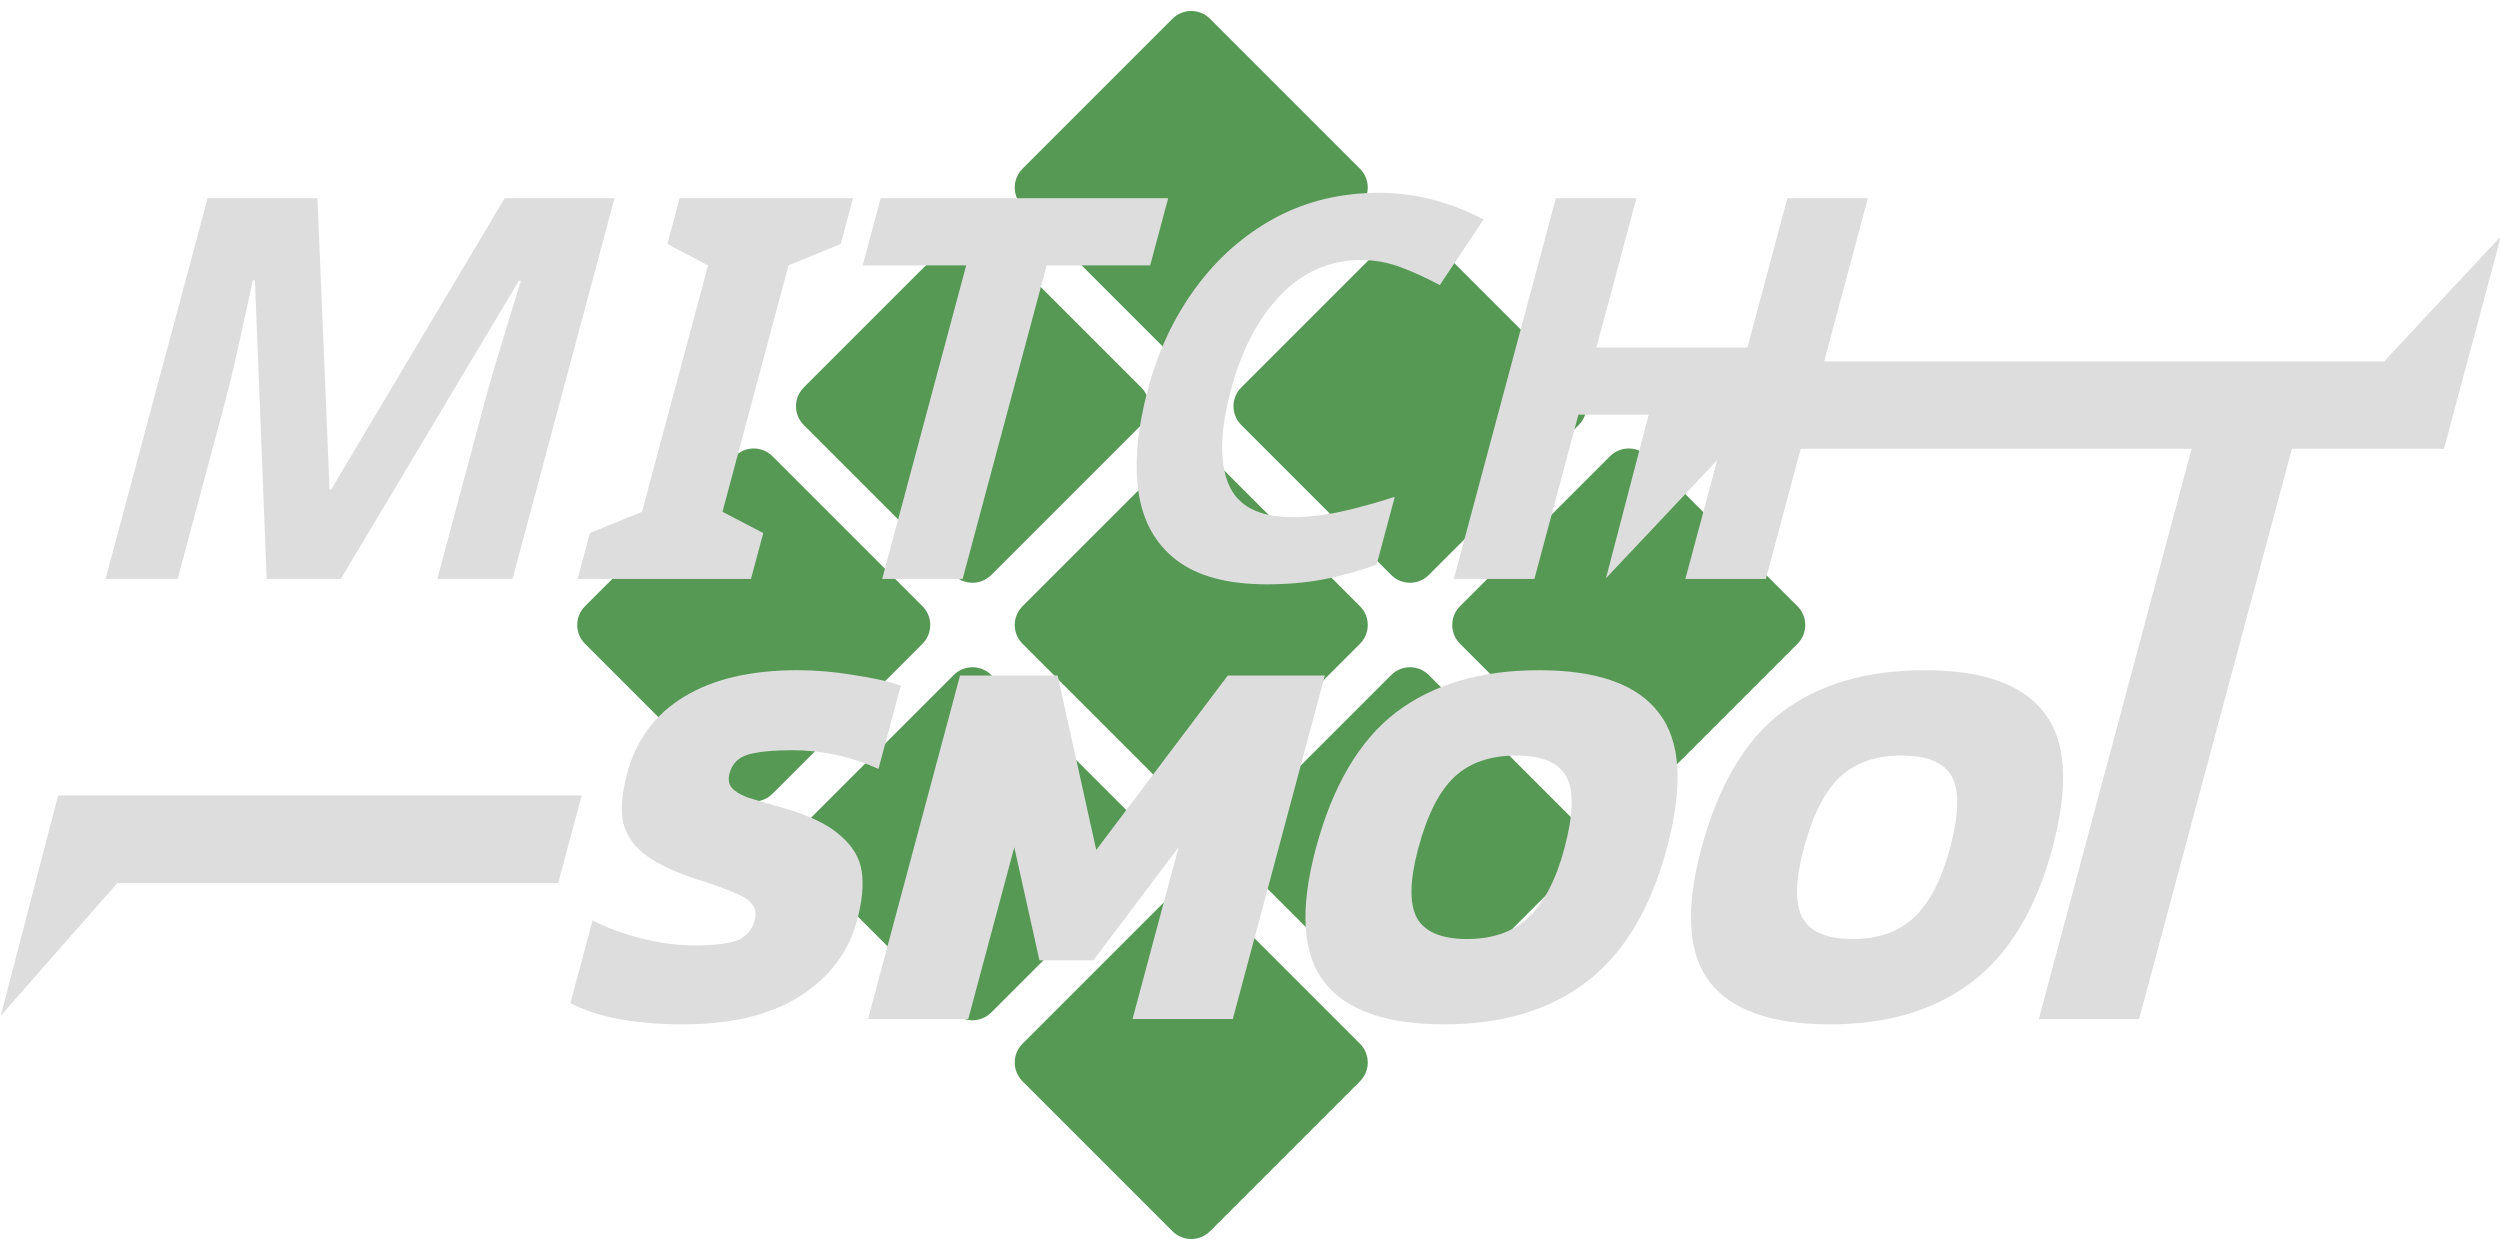
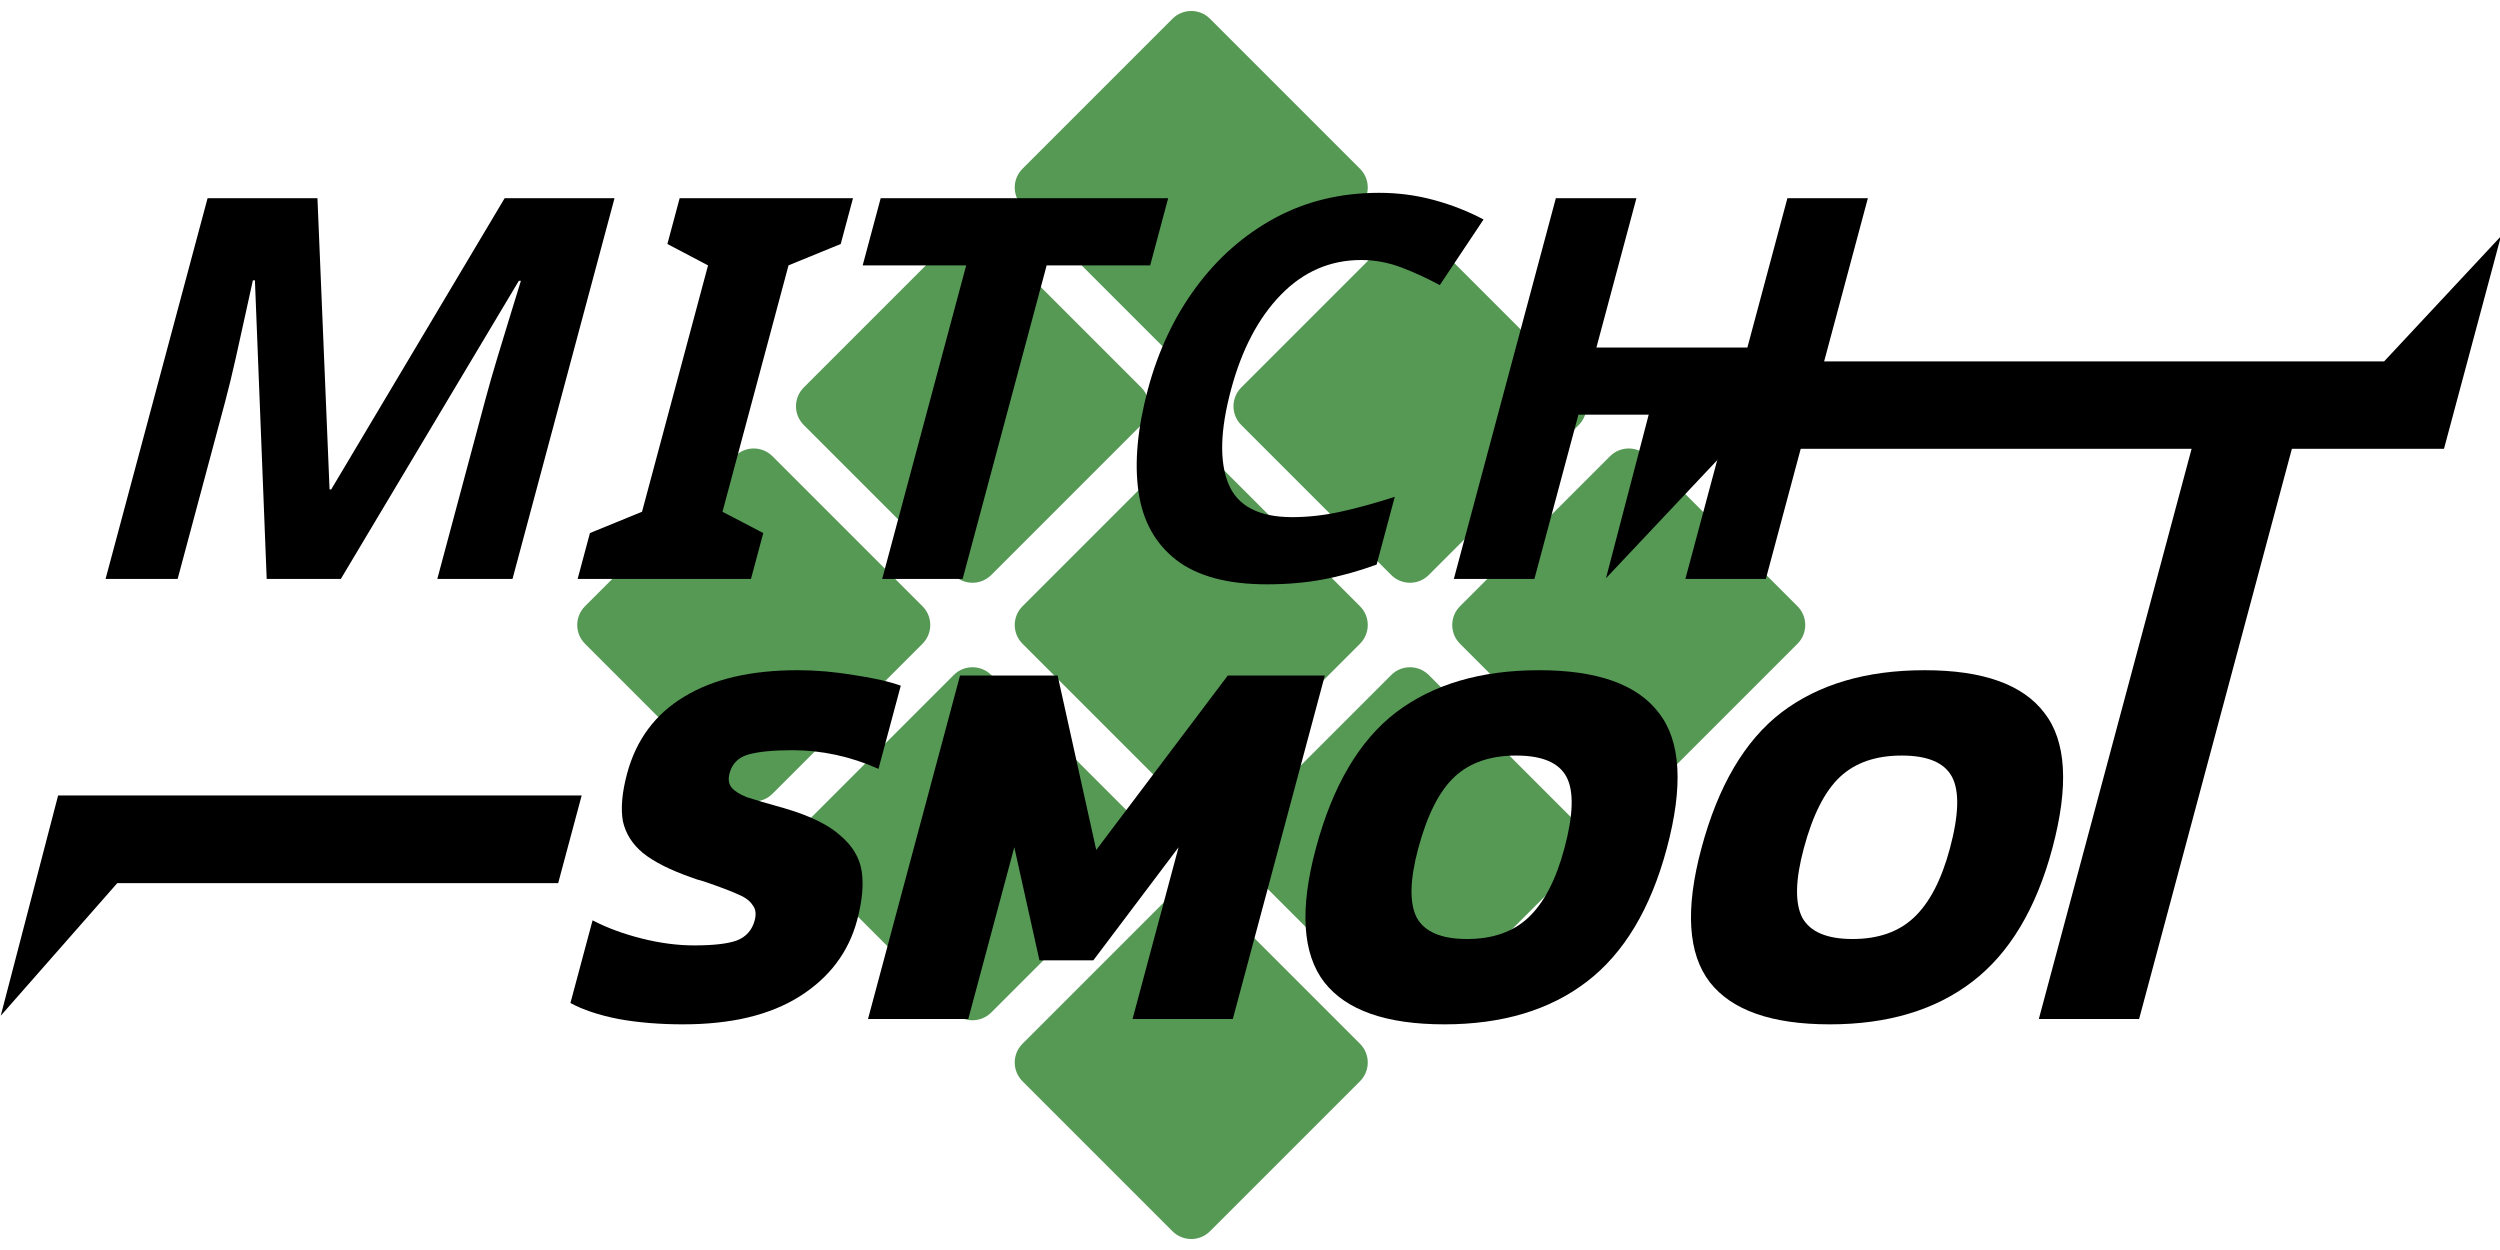
<svg xmlns="http://www.w3.org/2000/svg" width="400" height="200" viewBox="0 0 400 200" version="1.1" class="svg288">
  <defs class="defs285" />
  <g fill="#595" class="layer1">
    <rect class="rect1333-15" width="42.426" height="42.426" x="233.769" y="-35.779" rx="4.243" ry="4.243" transform="rotate(45)" />
    <rect class="rect1333-37" width="42.426" height="42.426" x="184.272" y="-35.779" rx="4.243" ry="4.243" transform="rotate(45)" />
    <rect class="rect1333-41" width="42.426" height="42.426" x="134.774" y="-35.779" rx="4.243" ry="4.243" transform="rotate(45)" />
    <rect class="rect1333-56" width="42.426" height="42.426" x="233.769" y="-85.277" rx="4.243" ry="4.243" transform="rotate(45)" />
    <rect class="rect1333-1" width="42.426" height="42.426" x="184.272" y="-85.277" rx="4.243" ry="4.243" transform="rotate(45)" />
    <rect class="rect1333-3" width="42.426" height="42.426" x="134.774" y="-85.277" rx="4.243" ry="4.243" transform="rotate(45)" />
    <rect class="rect1333-5" width="42.426" height="42.426" x="233.769" y="-134.774" rx="4.243" ry="4.243" transform="rotate(45)" />
    <rect class="rect1333-4" width="42.426" height="42.426" x="184.272" y="-134.774" rx="4.243" ry="4.243" transform="rotate(45)" />
    <rect class="rect1333" width="42.426" height="42.426" x="134.774" y="-134.774" rx="4.243" ry="4.243" transform="rotate(45)" />
  </g>
-   <g class="layer2" fill="#ddd" style="display:inline">
+   <g class="layer2" fill="#000" style="display:inline">
    <path d="M 350.656,71.811 H 276.463 l -19.506,20.707 9.06,-34.691 h 115.438 l 18.698,-20.035 -9.115,34.019 h -24.337 l -24.446,91.23 h -16.043 z" class="path1719" />
    <path d="m 292.754,163.895 c -9.273,0 -15.668,-2.247 -19.186,-6.741 -3.502,-4.551 -3.95,-11.691 -1.344,-21.419 2.683,-10.012 6.959,-17.266 12.828,-21.76 5.926,-4.494 13.554,-6.741 22.884,-6.741 9.33,0 15.717,2.276 19.163,6.827 3.518,4.494 3.943,11.719 1.275,21.675 -2.591,9.671 -6.858,16.782 -12.799,21.333 -5.941,4.551 -13.548,6.827 -22.821,6.827 z m 3.658,-13.653 c 4.096,0 7.359,-1.138 9.789,-3.413 2.502,-2.332 4.432,-6.03 5.788,-11.093 1.433,-5.348 1.544,-9.159 0.333,-11.435 -1.211,-2.276 -3.893,-3.413 -8.045,-3.413 -4.153,0 -7.444,1.138 -9.875,3.413 -2.43,2.276 -4.362,6.087 -5.795,11.435 -1.357,5.063 -1.437,8.761 -0.242,11.093 1.268,2.276 3.949,3.413 8.045,3.413 z" class="path1717" />
    <path d="m 231.069,163.895 q -13.909,0 -19.186,-6.741 -5.253,-6.827 -1.344,-21.419 4.024,-15.019 12.828,-21.76 8.889,-6.741 22.884,-6.741 13.995,0 19.163,6.827 5.276,6.741 1.275,21.675 -3.887,14.507 -12.799,21.333 -8.912,6.827 -22.821,6.827 z m 3.658,-13.653 q 6.144,0 9.789,-3.413 3.753,-3.499 5.788,-11.093 2.149,-8.021 0.333,-11.435 -1.816,-3.413 -8.045,-3.413 -6.229,0 -9.875,3.413 -3.645,3.413 -5.795,11.435 -2.035,7.595 -0.242,11.093 1.901,3.413 8.045,3.413 z" class="path1715" />
    <path d="m 153.606,108.087 h 15.616 l 6.176,27.904 21.045,-27.904 h 15.531 l -14.725,54.955 h -16.043 l 7.363,-27.477 -13.637,18.091 h -8.619 l -4.027,-18.091 -7.363,27.477 h -16.043 z" class="path1713" />
    <path d="m 109.298,163.895 q -5.632,0 -10.353,-0.853 -4.698,-0.939 -7.677,-2.56 l 3.544,-13.227 q 3.445,1.792 7.841,2.901 4.396,1.109 8.407,1.109 4.608,0 6.776,-0.768 2.277,-0.853 2.917,-3.243 0.412,-1.536 -0.361,-2.475 -0.664,-1.024 -2.359,-1.707 -1.672,-0.768 -5.425,-2.048 -1.274,-0.341 -1.888,-0.597 -5.152,-1.792 -7.823,-3.925 -2.586,-2.133 -3.236,-5.12 -0.542,-3.072 0.67,-7.595 2.172,-8.107 9.095,-12.288 6.946,-4.267 18.21,-4.267 4.352,0 8.925,0.768 4.681,0.683 7.564,1.707 l -3.567,13.312 q -6.709,-2.987 -13.792,-2.987 -4.523,0 -7.01,0.683 -2.402,0.683 -3.019,2.987 -0.389,1.451 0.321,2.304 0.71,0.853 2.404,1.536 1.803,0.597 6.09,1.792 6.091,1.792 8.903,4.352 2.921,2.475 3.417,5.717 0.496,3.243 -0.738,7.851 -2.058,7.68 -9.243,12.203 -7.077,4.437 -18.597,4.437 z" class="path1711" />
    <path class="rect1870" d="M 9.298,127.278 H 93.066 l -3.758,14.024 H 18.761 l -18.642,21.213 z" />
    <text xml:space="preserve" style="display:inline;font-style:normal;font-variant:normal;font-weight:bold;font-stretch:normal;font-size:85.333px;font-family:Kanit;stroke:#5fb73b;stroke-width:0;stroke-opacity:0.6" x="34.041" y="92.631" class="text1614" transform="skewX(-15)">
      <tspan class="tspan1612" x="34.041" y="92.631" style="font-style:normal;font-variant:normal;font-weight:bold;font-stretch:normal;font-size:85.333px;font-family:Kanit;">MITCH</tspan>
    </text>
  </g>
</svg>
